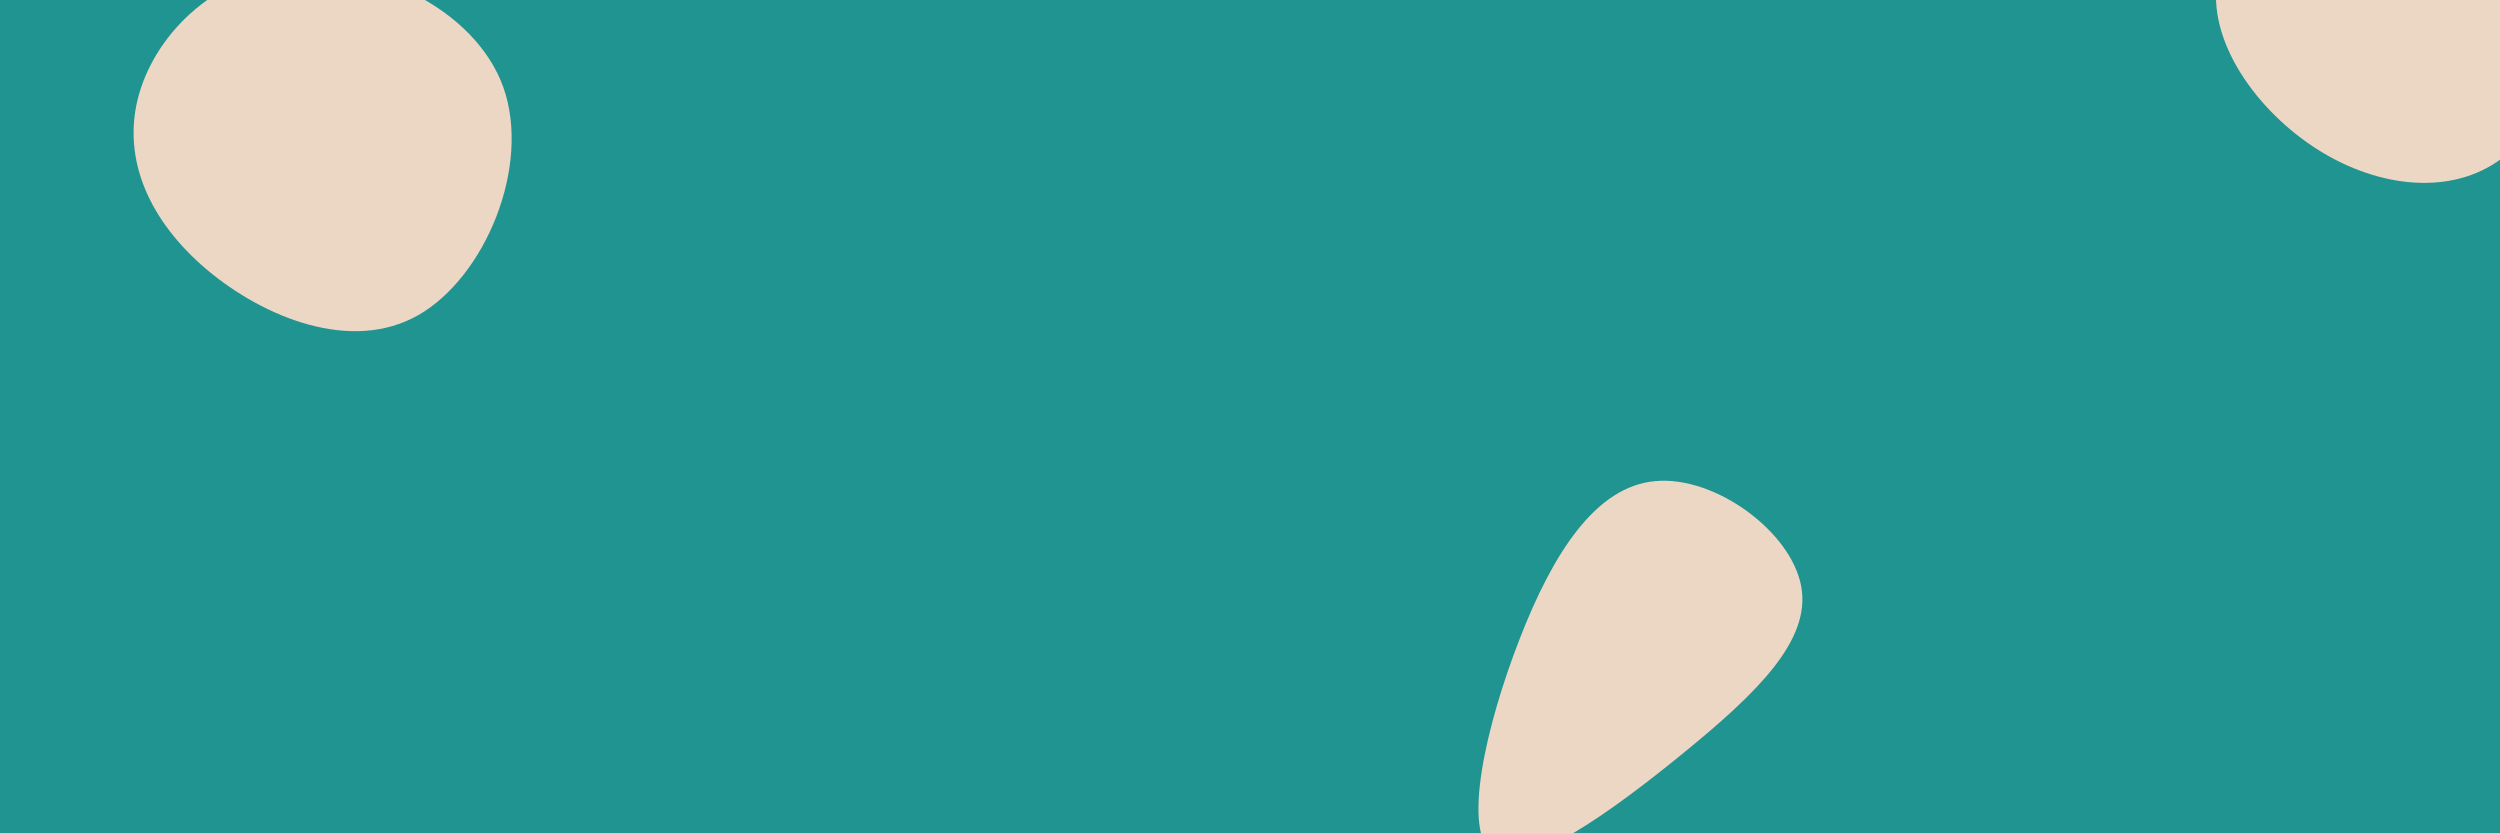
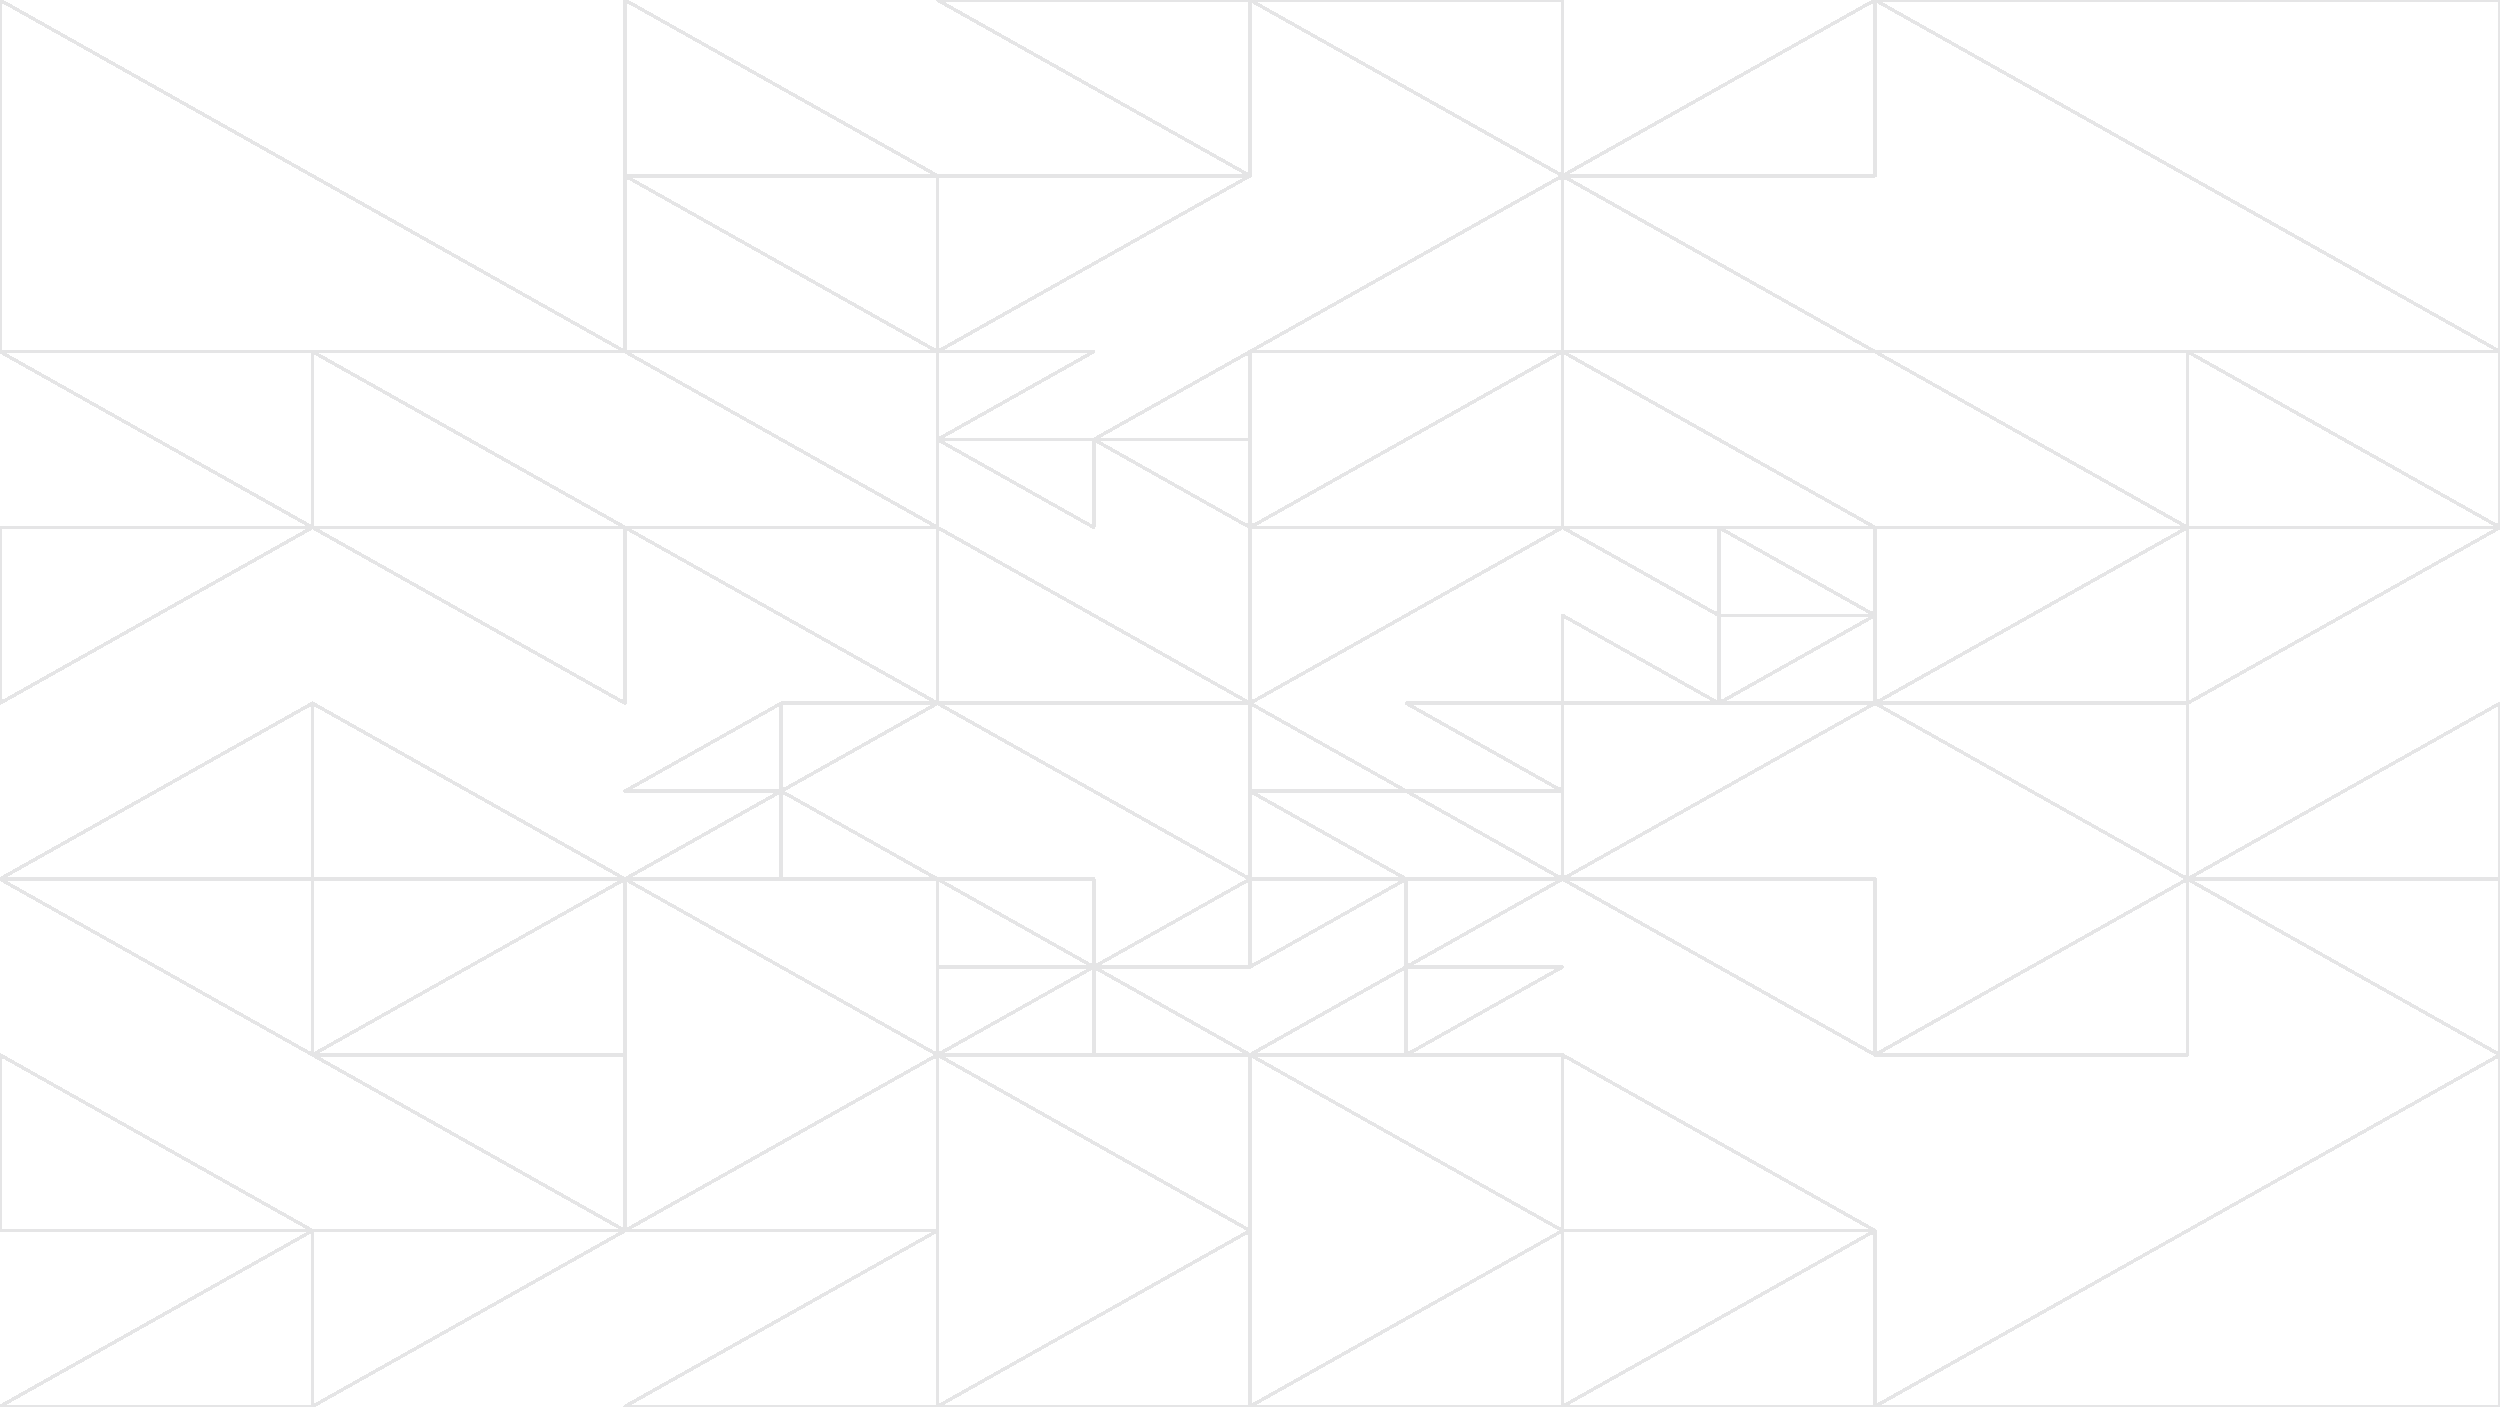
- <svg xmlns="http://www.w3.org/2000/svg" id="visual" viewBox="0 0 900 300" width="900" height="300" version="1.1">
-   <rect width="900" height="300" fill="#1f9490" />
-   <g>
-     <g transform="translate(590 238)">
-       <path d="M58.4 -27.1C62.2 -7.5 42.3 11.6 16.5 32.7C-9.3 53.8 -41 76.9 -52.4 69.3C-63.9 61.6 -55.1 23.3 -43 -7.8C-30.9 -39 -15.5 -62.9 5.9 -64.8C27.4 -66.8 54.7 -46.7 58.4 -27.1Z" fill="#ecd6c4" />
-     </g>
-     <g transform="translate(97 56)">
-       <path d="M84.2 -24.6C94.3 3.9 77.6 43.8 53.5 57.5C29.5 71.1 -1.9 58.4 -22.5 41.1C-43.1 23.7 -52.9 1.7 -47.4 -20.4C-41.9 -42.5 -20.9 -64.6 8 -67.3C37 -69.9 74 -53 84.2 -24.6Z" fill="#ecd6c4" />
-     </g>
-     <g transform="translate(864 15)">
-       <path d="M55.8 -20.3C62.9 3.8 52.8 31.3 34.7 43.4C16.6 55.5 -9.5 52.3 -31.4 37.7C-53.3 23.1 -71 -2.9 -65.1 -25.3C-59.1 -47.7 -29.6 -66.5 -2.6 -65.7C24.3 -64.8 48.7 -44.3 55.8 -20.3Z" fill="#ecd6c4" />
-     </g>
+ <svg xmlns="http://www.w3.org/2000/svg" version="1.1" viewBox="0 0 1422 800">
+   <g shape-rendering="crispEdges" stroke-linejoin="round" fill="none" stroke-width="2" stroke="hsl(220, 1%, 90%)">
+     <polygon points="1066.5,0 1422,200 1422,0" />
+     <polygon points="1066.5,100 1066.5,0 888.75,100" />
+     <polygon points="888.75,0 888.75,100 711,0" />
+     <polygon points="888.75,200 711,200 888.75,100" />
+     <polygon points="1066.5,200 888.75,100 888.75,200" />
+     <polygon points="1066.5,300 888.75,300 888.75,200" />
+     <polygon points="888.75,200 711,200 711,300" />
+     <polygon points="711,400 888.75,300 711,300" />
+     <polygon points="1066.5,300 977.625,300 1066.5,350" />
+     <polygon points="977.625,350 888.75,300 977.625,300" />
+     <polygon points="888.75,400 888.75,350 977.625,400" />
+     <polygon points="977.625,400 1066.5,350 977.625,350" />
+     <polygon points="1422,200 1422,300 1244.25,200" />
+     <polygon points="1244.25,200 1244.25,300 1066.5,200" />
+     <polygon points="1244.25,300 1066.5,400 1066.5,300" />
+     <polygon points="1422,300 1244.25,400 1244.25,300" />
+     <polygon points="711,0 711,100 533.25,0" />
+     <polygon points="355.5,0 533.25,100 355.5,100" />
+     <polygon points="355.5,200 533.25,200 355.5,100" />
+     <polygon points="533.25,200 711,100 533.25,100" />
+     <polygon points="355.5,200 0,0 0,200" />
+     <polygon points="177.75,300 355.5,300 177.75,200" />
+     <polygon points="177.75,300 177.75,200 0,200" />
+     <polygon points="0,400 0,300 177.75,300" />
+     <polygon points="355.5,400 355.5,300 177.75,300" />
+     <polygon points="711,200 711,250 622.125,250" />
+     <polygon points="533.25,200 622.125,200 533.25,250" />
+     <polygon points="533.25,250 622.125,300 622.125,250" />
+     <polygon points="622.125,250 711,300 711,250" />
+     <polygon points="355.5,200 533.25,300 533.25,200" />
+     <polygon points="533.25,400 533.25,300 355.5,300" />
+     <polygon points="533.25,400 711,400 533.25,300" />
+     <polygon points="711,500 711,400 533.25,400" />
+     <polygon points="444.375,450 444.375,400 533.25,400" />
+     <polygon points="444.375,400 355.5,450 444.375,450" />
+     <polygon points="444.375,450 444.375,500 355.5,500" />
+     <polygon points="533.25,500 444.375,450 444.375,500" />
+     <polygon points="533.25,500 533.25,600 355.5,500" />
+     <polygon points="711,500 711,550 622.125,550" />
+     <polygon points="622.125,550 533.25,500 622.125,500" />
+     <polygon points="533.25,600 622.125,550 533.25,550" />
+     <polygon points="711,600 622.125,550 622.125,600" />
+     <polygon points="355.5,500 177.75,500 177.75,400" />
+     <polygon points="177.75,500 177.75,400 0,500" />
+     <polygon points="177.75,600 177.75,500 0,500" />
+     <polygon points="355.5,600 355.5,500 177.75,600" />
+     <polygon points="355.5,600 355.5,700 177.75,600" />
+     <polygon points="0,600 177.75,700 0,700" />
+     <polygon points="0,800 177.75,800 177.75,700" />
+     <polygon points="177.75,800 355.5,700 177.75,700" />
+     <polygon points="711,700 711,600 533.25,600" />
+     <polygon points="533.25,600 533.25,700 355.5,700" />
+     <polygon points="533.25,800 355.5,800 533.25,700" />
+     <polygon points="711,700 533.25,800 711,800" />
+     <polygon points="1244.25,500 1422,400 1422,500" />
+     <polygon points="1244.25,400 1244.25,500 1066.5,400" />
+     <polygon points="1244.25,500 1066.5,600 1244.25,600" />
+     <polygon points="1422,500 1244.25,500 1422,600" />
+     <polygon points="888.75,500 888.75,400 1066.5,400" />
+     <polygon points="888.75,450 888.75,400 799.875,400" />
+     <polygon points="711,400 799.875,450 711,450" />
+     <polygon points="799.875,500 711,500 711,450" />
+     <polygon points="888.75,500 799.875,450 888.75,450" />
+     <polygon points="888.75,500 799.875,550 799.875,500" />
+     <polygon points="799.875,500 711,500 711,550" />
+     <polygon points="799.875,550 799.875,600 711,600" />
+     <polygon points="799.875,600 888.75,550 799.875,550" />
+     <polygon points="1066.5,500 1066.5,600 888.75,500" />
+     <polygon points="1066.5,700 888.75,700 888.75,600" />
+     <polygon points="888.75,600 711,600 888.75,700" />
+     <polygon points="888.75,800 888.75,700 711,800" />
+     <polygon points="1066.5,800 1066.5,700 888.75,800" />
+     <polygon points="1422,800 1066.5,800 1422,600" />
  </g>
+   <g fill="hsl(220, 62%, 45%)" stroke-width="3" stroke="hsl(220, 43%, 13%)" />
</svg>
